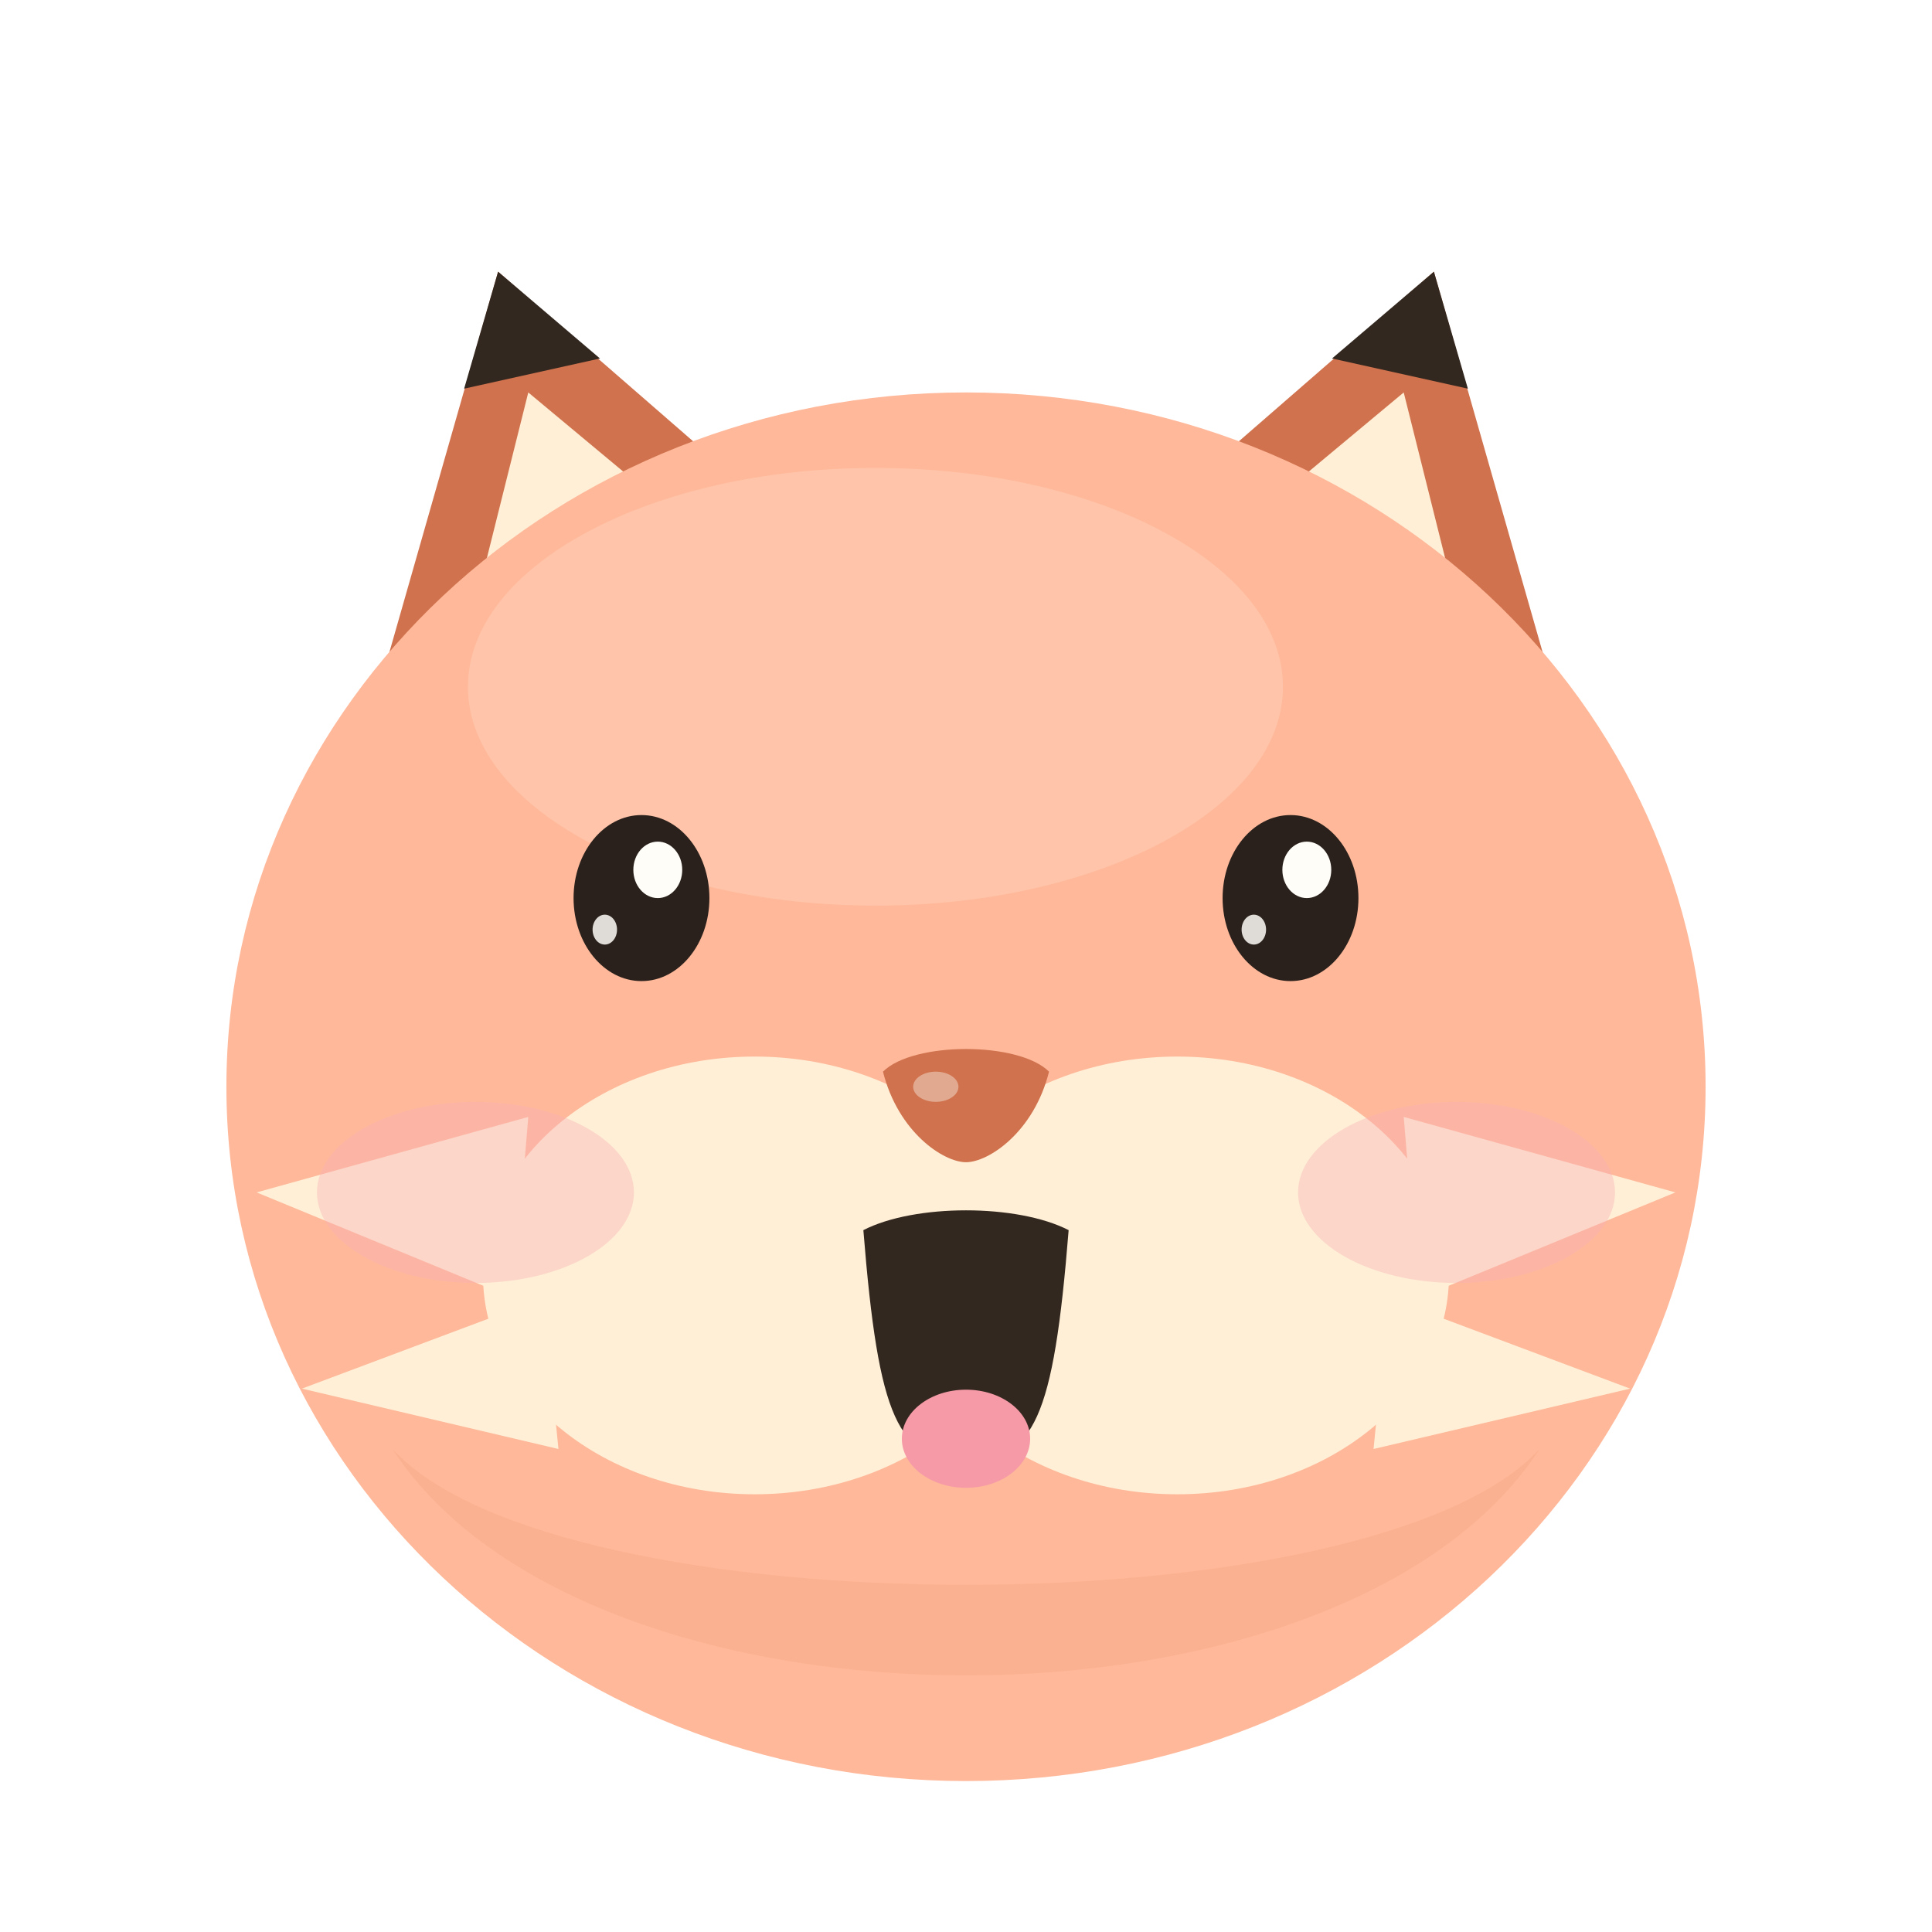
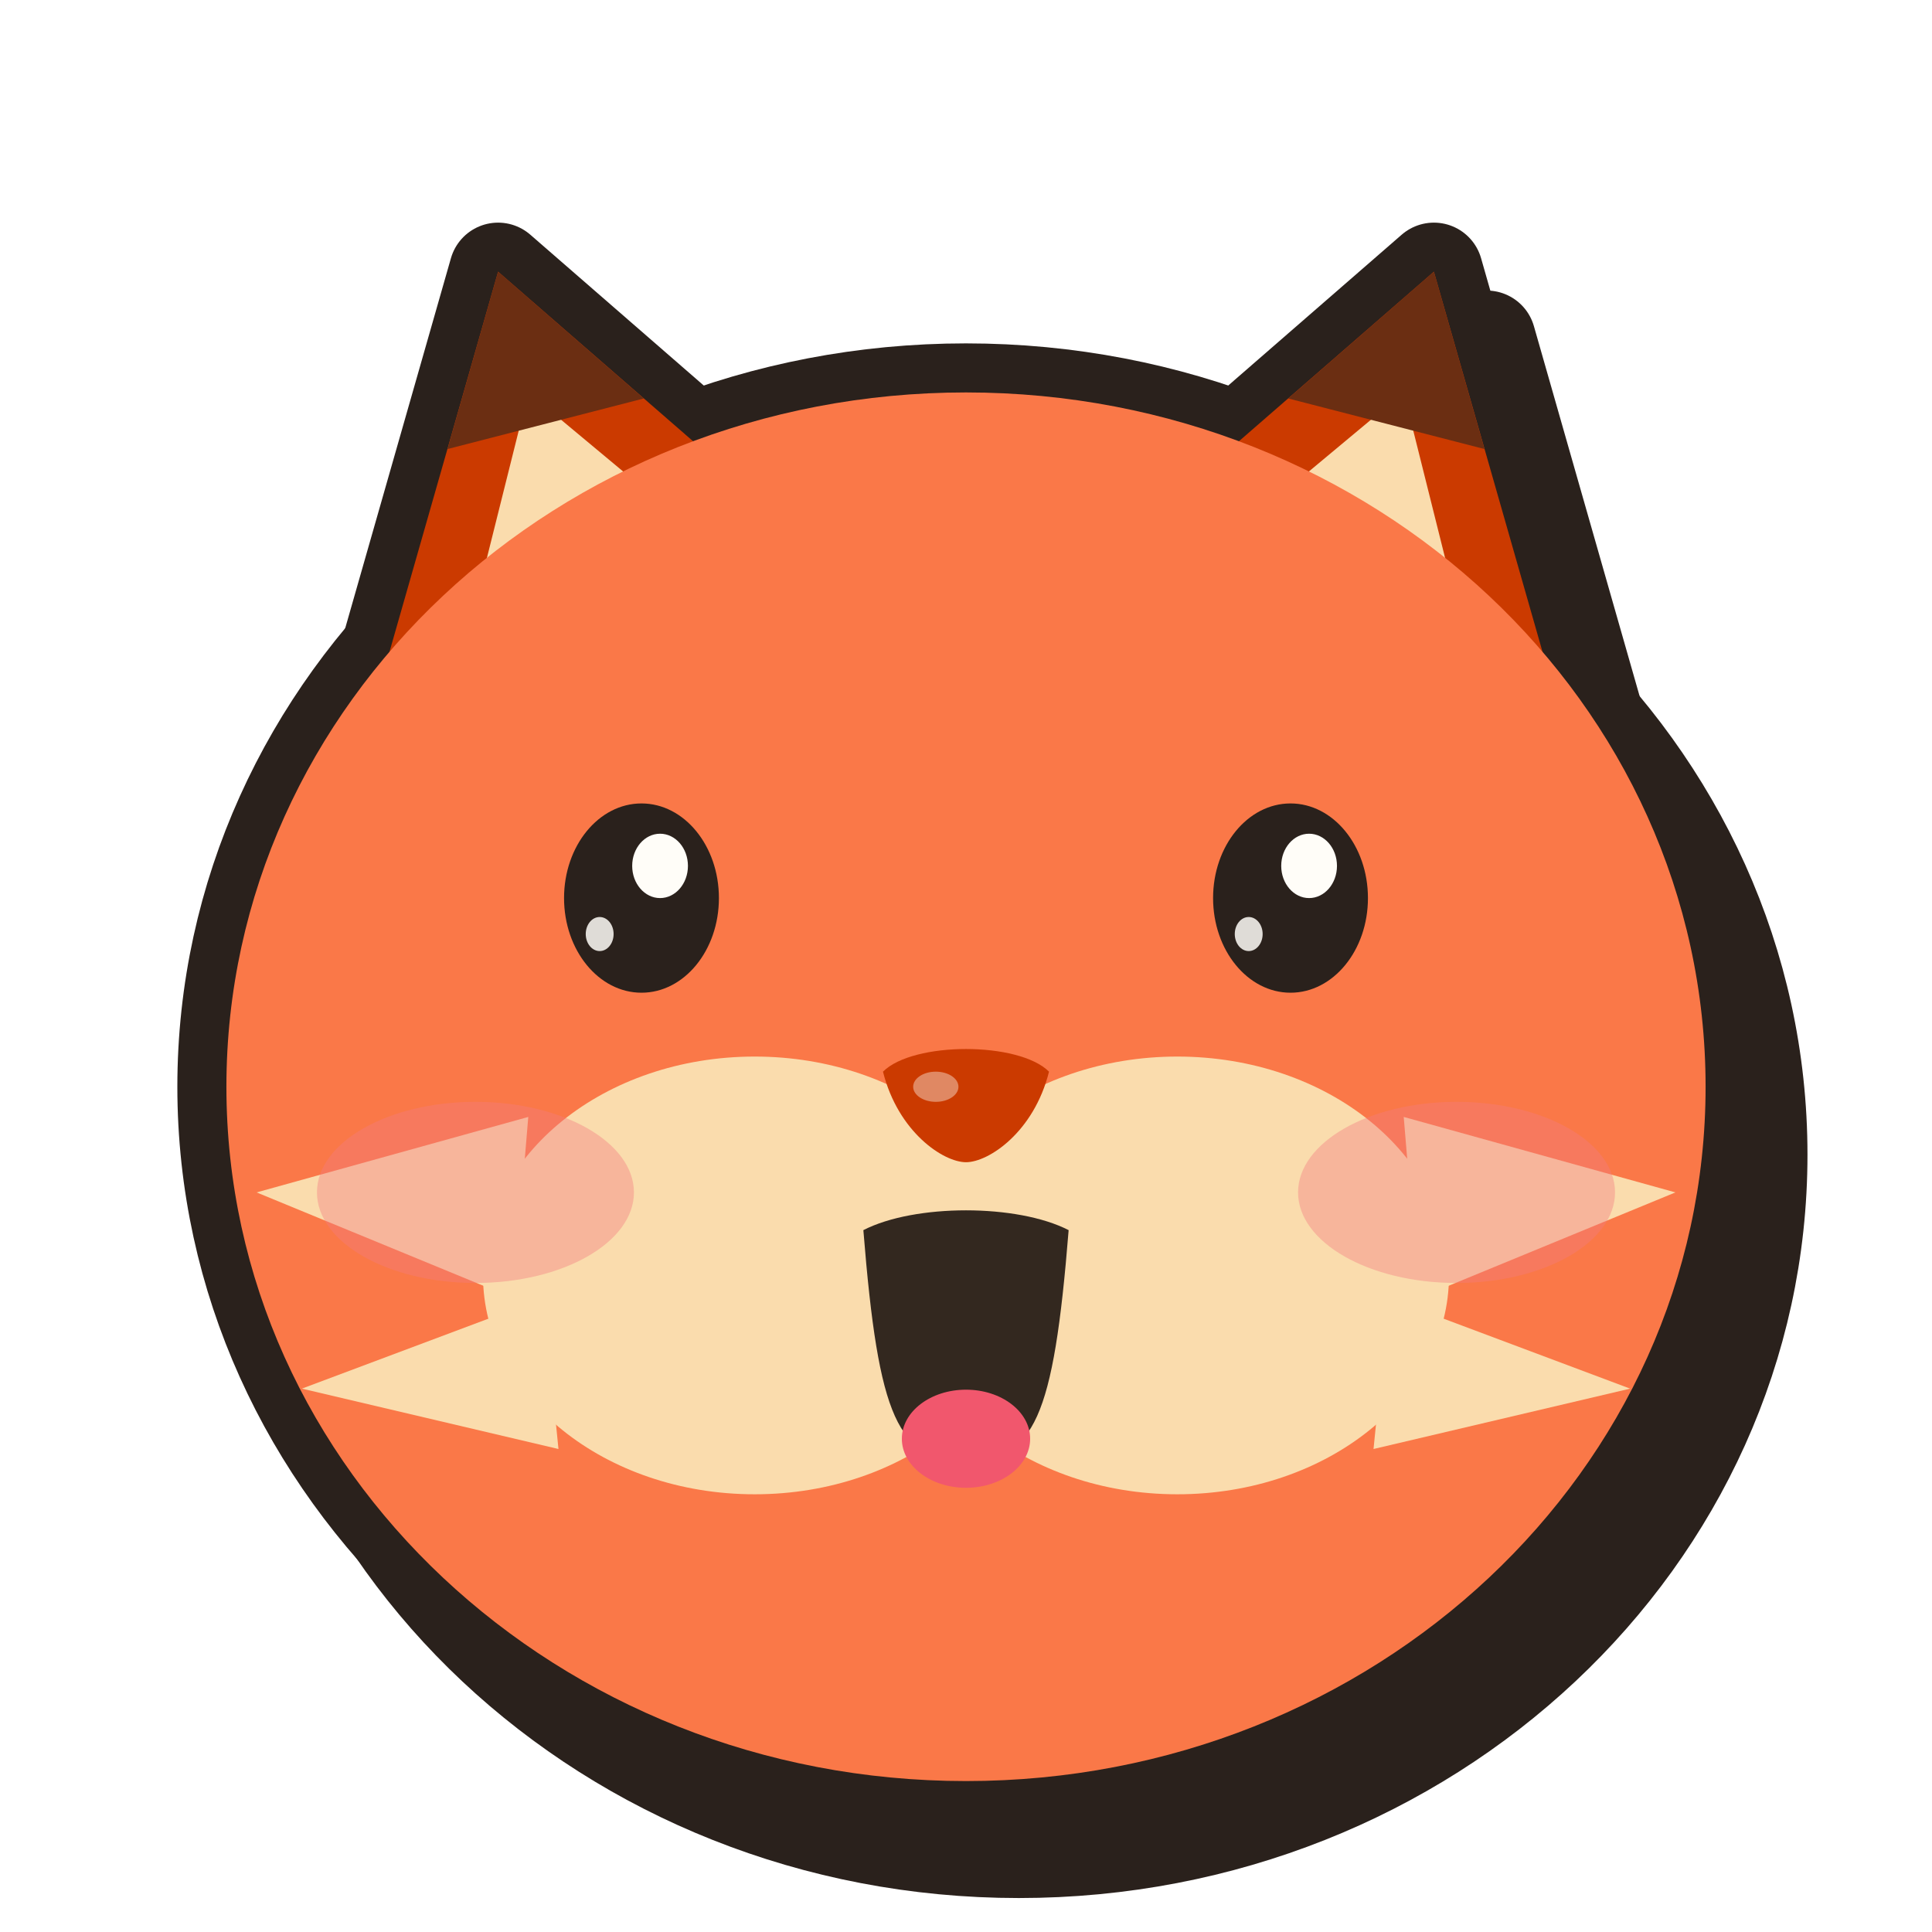
<svg xmlns="http://www.w3.org/2000/svg" viewBox="0 0 256 256" width="256" height="256" role="img" aria-hidden="true">
-   <polygon points="50,92 66,36 112,76" fill="#cf724d" />
-   <polygon points="144,76 190,36 206,92" fill="#cf724d" />
-   <polygon points="64,76 70,52 94,72" fill="#ffefd6" />
-   <polygon points="162,72 186,52 192,76" fill="#ffefd6" />
-   <polygon points="61.5,51.5 66,36 79.5,47.5" fill="#33281f" />
-   <polygon points="176.5,47.5 190,36 194.5,51.5" fill="#33281f" />
-   <ellipse cx="128" cy="144" rx="98" ry="92" fill="#ffb899" />
-   <polygon points="70,148 34,158 68,172" fill="#ffefd6" />
-   <polygon points="72,172 40,184 74,192" fill="#ffefd6" />
-   <polygon points="186,148 222,158 188,172" fill="#ffefd6" />
-   <polygon points="184,172 216,184 182,192" fill="#ffefd6" />
-   <ellipse cx="100" cy="169" rx="36" ry="29" fill="#ffefd6" />
-   <ellipse cx="156" cy="169" rx="36" ry="29" fill="#ffefd6" />
-   <ellipse cx="116" cy="91" rx="54" ry="29" fill="#fffdf8" fill-opacity="0.170" />
-   <path d="M52 192 C78 232 178 232 204 192 C182 216 74 216 52 192 Z" fill="#cf724d" fill-opacity="0.100" />
-   <ellipse cx="63" cy="158" rx="21" ry="12" fill="#f9b3b6" fill-opacity="0.400" />
-   <ellipse cx="193" cy="158" rx="21" ry="12" fill="#f9b3b6" fill-opacity="0.400" />
-   <ellipse cx="85" cy="119" rx="9" ry="11" fill="#2a211c" />
-   <ellipse cx="171" cy="119" rx="9" ry="11" fill="#2a211c" />
-   <ellipse cx="87.16" cy="115.26" rx="3.24" ry="3.74" fill="#fffdf8" />
-   <ellipse cx="80.14" cy="123.18" rx="1.62" ry="1.98" fill="#fffdf8" fill-opacity="0.850" />
-   <ellipse cx="173.16" cy="115.26" rx="3.24" ry="3.74" fill="#fffdf8" />
-   <ellipse cx="166.14" cy="123.18" rx="1.62" ry="1.98" fill="#fffdf8" fill-opacity="0.850" />
-   <path d="M117 142 C121 138 135 138 139 142 C137 150 131 154 128 154 C125 154 119 150 117 142 Z" fill="#cf724d" />
+   <polygon points="57,101 73,45 119,85" fill="#2a211c" stroke="#2a211c" stroke-width="13" stroke-linejoin="round" />
+   <polygon points="151,85 197,45 213,101" fill="#2a211c" stroke="#2a211c" stroke-width="13" stroke-linejoin="round" />
+   <ellipse cx="135" cy="153" rx="98" ry="92" fill="#2a211c" stroke="#2a211c" stroke-width="13" stroke-linejoin="round" />
+   <polygon points="77,157 41,167 75,181" fill="#2a211c" stroke="#2a211c" stroke-width="13" stroke-linejoin="round" />
+   <polygon points="79,181 47,193 81,201" fill="#2a211c" stroke="#2a211c" stroke-width="13" stroke-linejoin="round" />
+   <polygon points="193,157 229,167 195,181" fill="#2a211c" stroke="#2a211c" stroke-width="13" stroke-linejoin="round" />
+   <polygon points="191,181 223,193 189,201" fill="#2a211c" stroke="#2a211c" stroke-width="13" stroke-linejoin="round" />
+   <polygon points="50,92 66,36 112,76" fill="#2a211c" stroke="#2a211c" stroke-width="13" stroke-linejoin="round" />
+   <polygon points="144,76 190,36 206,92" fill="#2a211c" stroke="#2a211c" stroke-width="13" stroke-linejoin="round" />
+   <ellipse cx="128" cy="144" rx="98" ry="92" fill="#2a211c" stroke="#2a211c" stroke-width="13" stroke-linejoin="round" />
+   <polygon points="70,148 34,158 68,172" fill="#2a211c" stroke="#2a211c" stroke-width="13" stroke-linejoin="round" />
+   <polygon points="72,172 40,184 74,192" fill="#2a211c" stroke="#2a211c" stroke-width="13" stroke-linejoin="round" />
+   <polygon points="186,148 222,158 188,172" fill="#2a211c" stroke="#2a211c" stroke-width="13" stroke-linejoin="round" />
+   <polygon points="184,172 216,184 182,192" fill="#2a211c" stroke="#2a211c" stroke-width="13" stroke-linejoin="round" />
+   <polygon points="50,92 66,36 112,76" fill="#cb3a00" />
+   <polygon points="144,76 190,36 206,92" fill="#cb3a00" />
+   <polygon points="64,76 70,52 94,72" fill="#fadcad" />
+   <polygon points="162,72 186,52 192,76" fill="#fadcad" />
+   <polygon points="59.3,59.5 66,36 85.3,52.8" fill="#6b2e12" />
+   <polygon points="170.7,52.8 190,36 196.7,59.5" fill="#6b2e12" />
+   <ellipse cx="128" cy="144" rx="98" ry="92" fill="#fa7848" />
+   <polygon points="70,148 34,158 68,172" fill="#fadcad" />
+   <polygon points="72,172 40,184 74,192" fill="#fadcad" />
+   <polygon points="186,148 222,158 188,172" fill="#fadcad" />
+   <polygon points="184,172 216,184 182,192" fill="#fadcad" />
+   <ellipse cx="100" cy="169" rx="36" ry="29" fill="#fadcad" />
+   <ellipse cx="156" cy="169" rx="36" ry="29" fill="#fadcad" />
+   <ellipse cx="63" cy="158" rx="21" ry="12" fill="#f47b81" fill-opacity="0.400" />
+   <ellipse cx="193" cy="158" rx="21" ry="12" fill="#f47b81" fill-opacity="0.400" />
+   <ellipse cx="85" cy="119" rx="10.26" ry="12.54" fill="#2a211c" />
+   <ellipse cx="171" cy="119" rx="10.26" ry="12.54" fill="#2a211c" />
+   <ellipse cx="87.462" cy="114.736" rx="3.694" ry="4.264" fill="#fffdf8" />
+   <ellipse cx="79.46" cy="123.765" rx="1.847" ry="2.257" fill="#fffdf8" fill-opacity="0.850" />
+   <ellipse cx="173.462" cy="114.736" rx="3.694" ry="4.264" fill="#fffdf8" />
+   <ellipse cx="165.46" cy="123.765" rx="1.847" ry="2.257" fill="#fffdf8" fill-opacity="0.850" />
+   <path d="M117 142 C121 138 135 138 139 142 C137 150 131 154 128 154 C125 154 119 150 117 142 Z" fill="#cb3a00" />
  <ellipse cx="124" cy="144" rx="3" ry="2" fill="#fffdf8" fill-opacity="0.400" />
  <path d="M114.4 163 C116.4 188.01 119 193.5 128 193.5 C137 193.5 139.6 188.01 141.6 163 C134.8 159.5 121.2 159.5 114.4 163 Z" fill="#33281f" />
-   <ellipse cx="128" cy="190.64" rx="8.5" ry="6.5" fill="#f69aa7" />
+   <ellipse cx="128" cy="190.64" rx="8.5" ry="6.5" fill="#f1576d" />
</svg>
